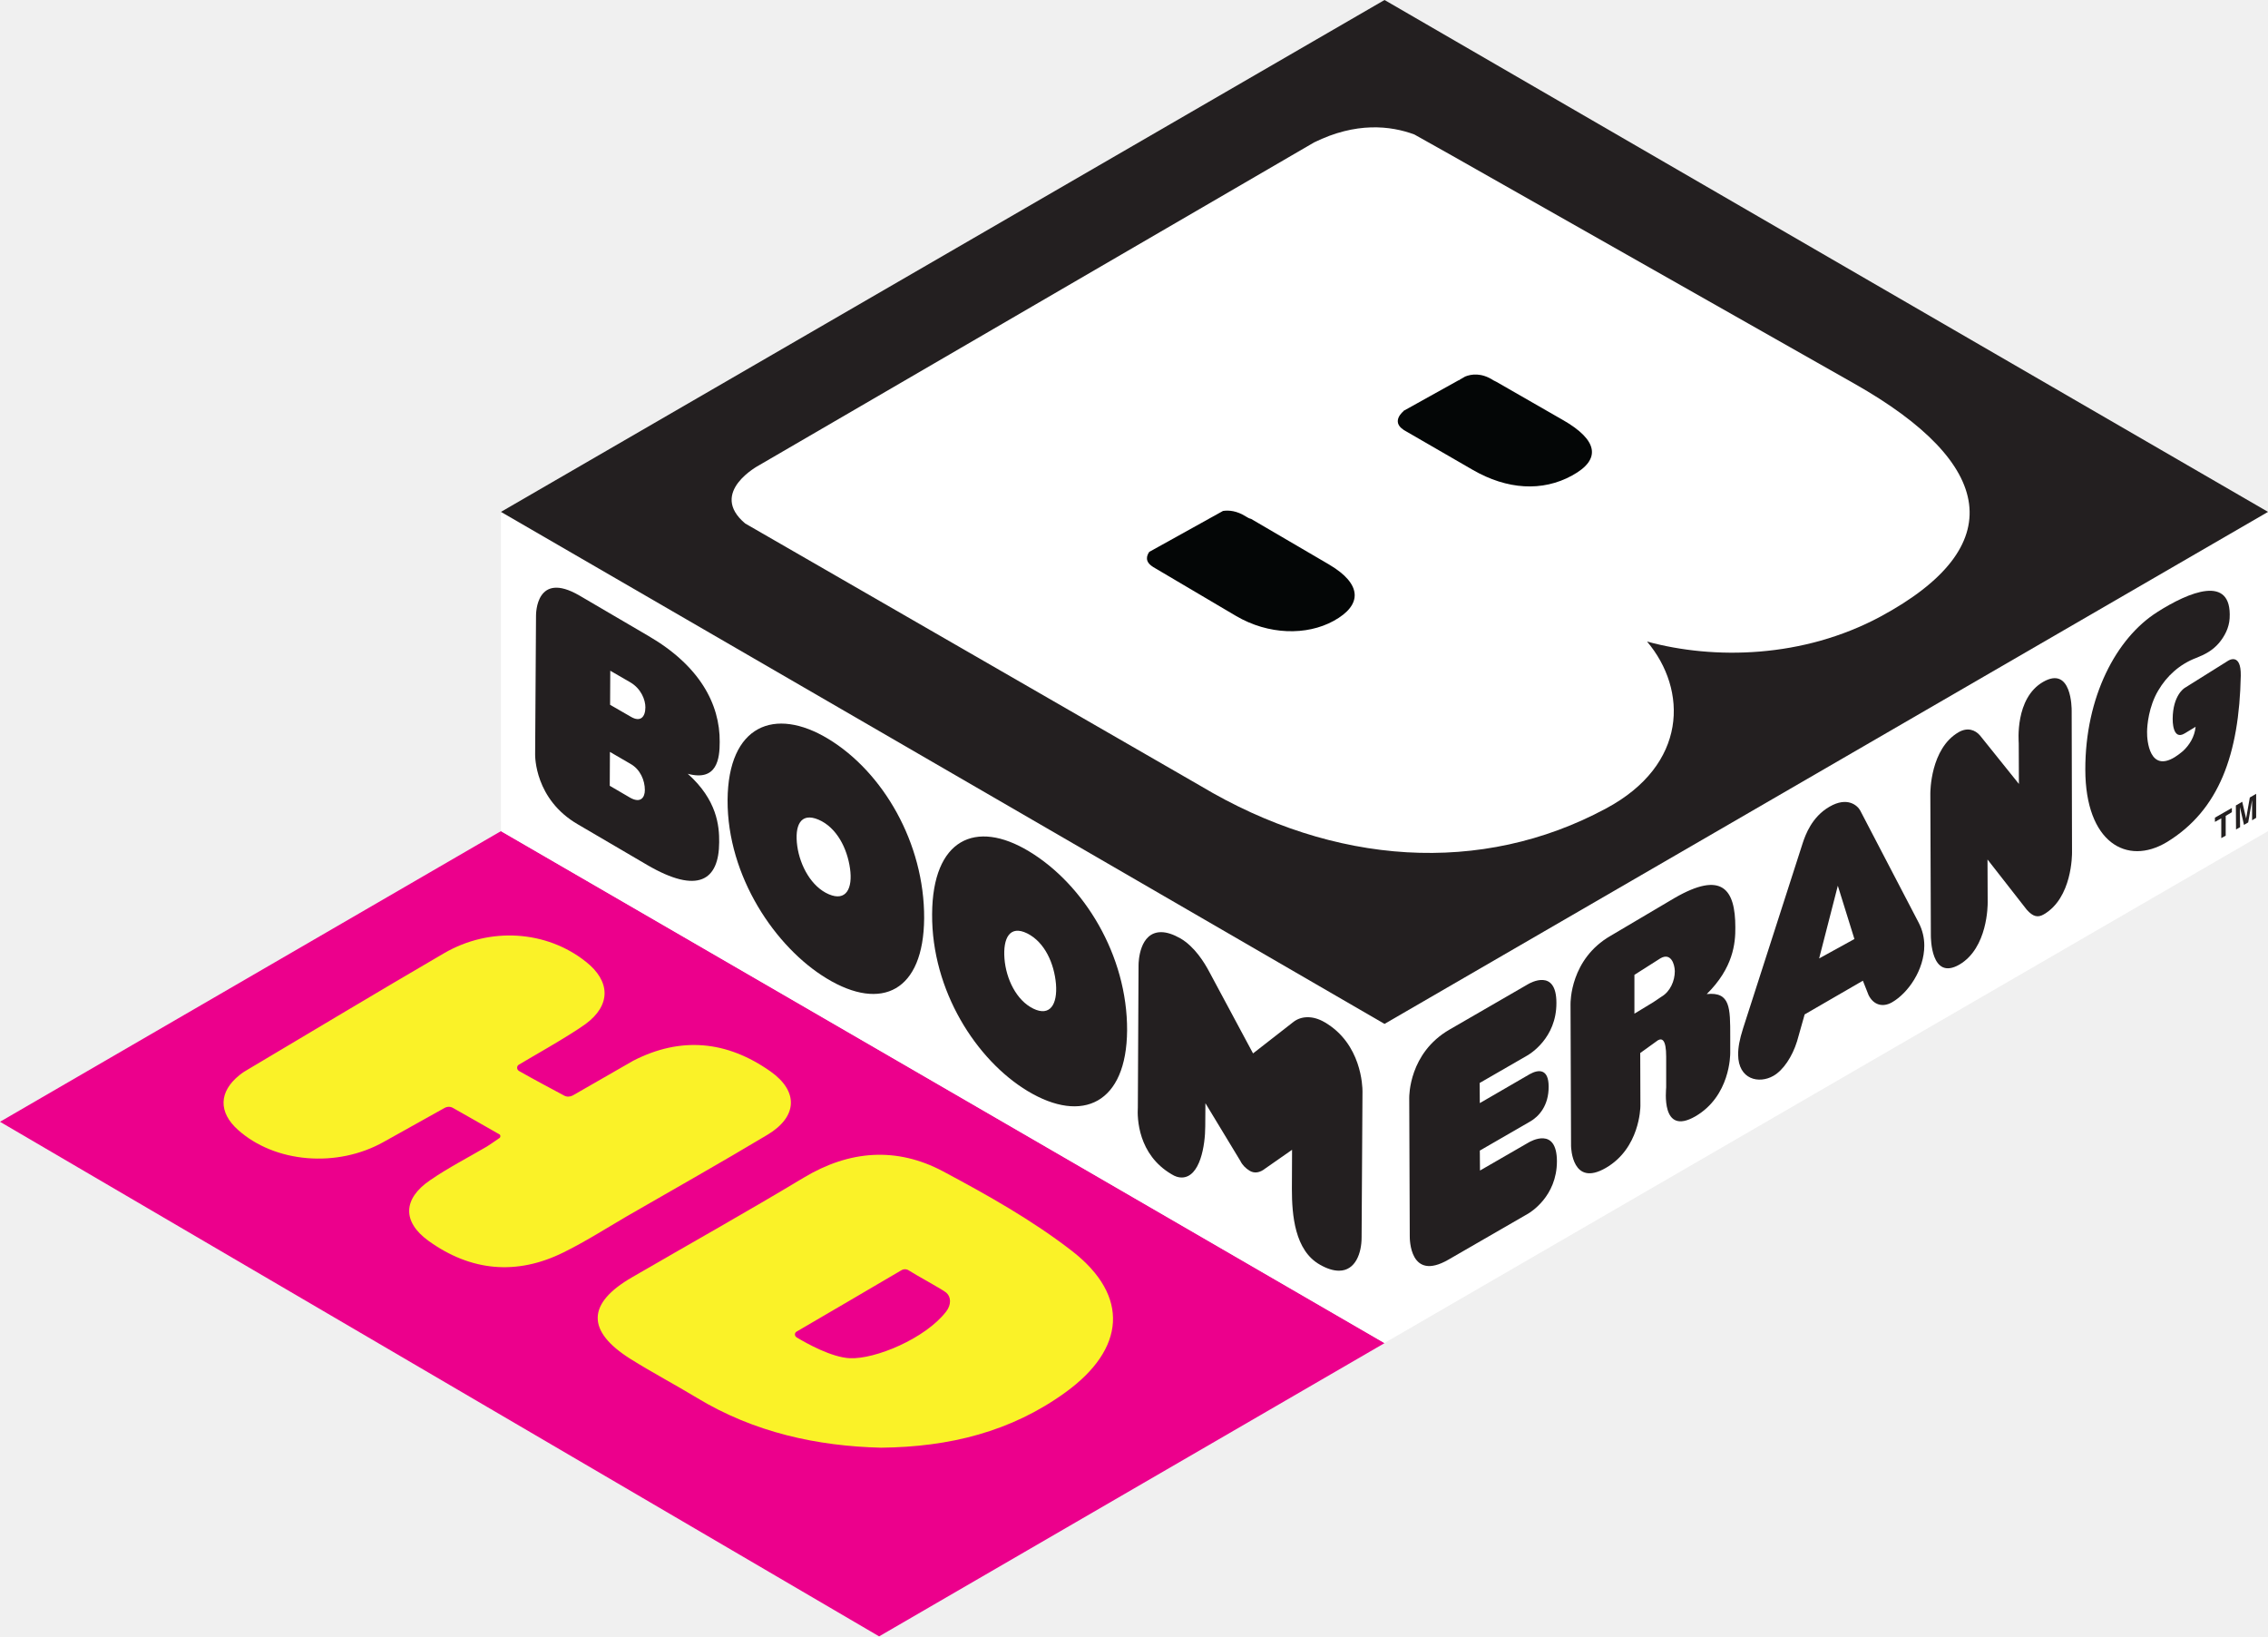
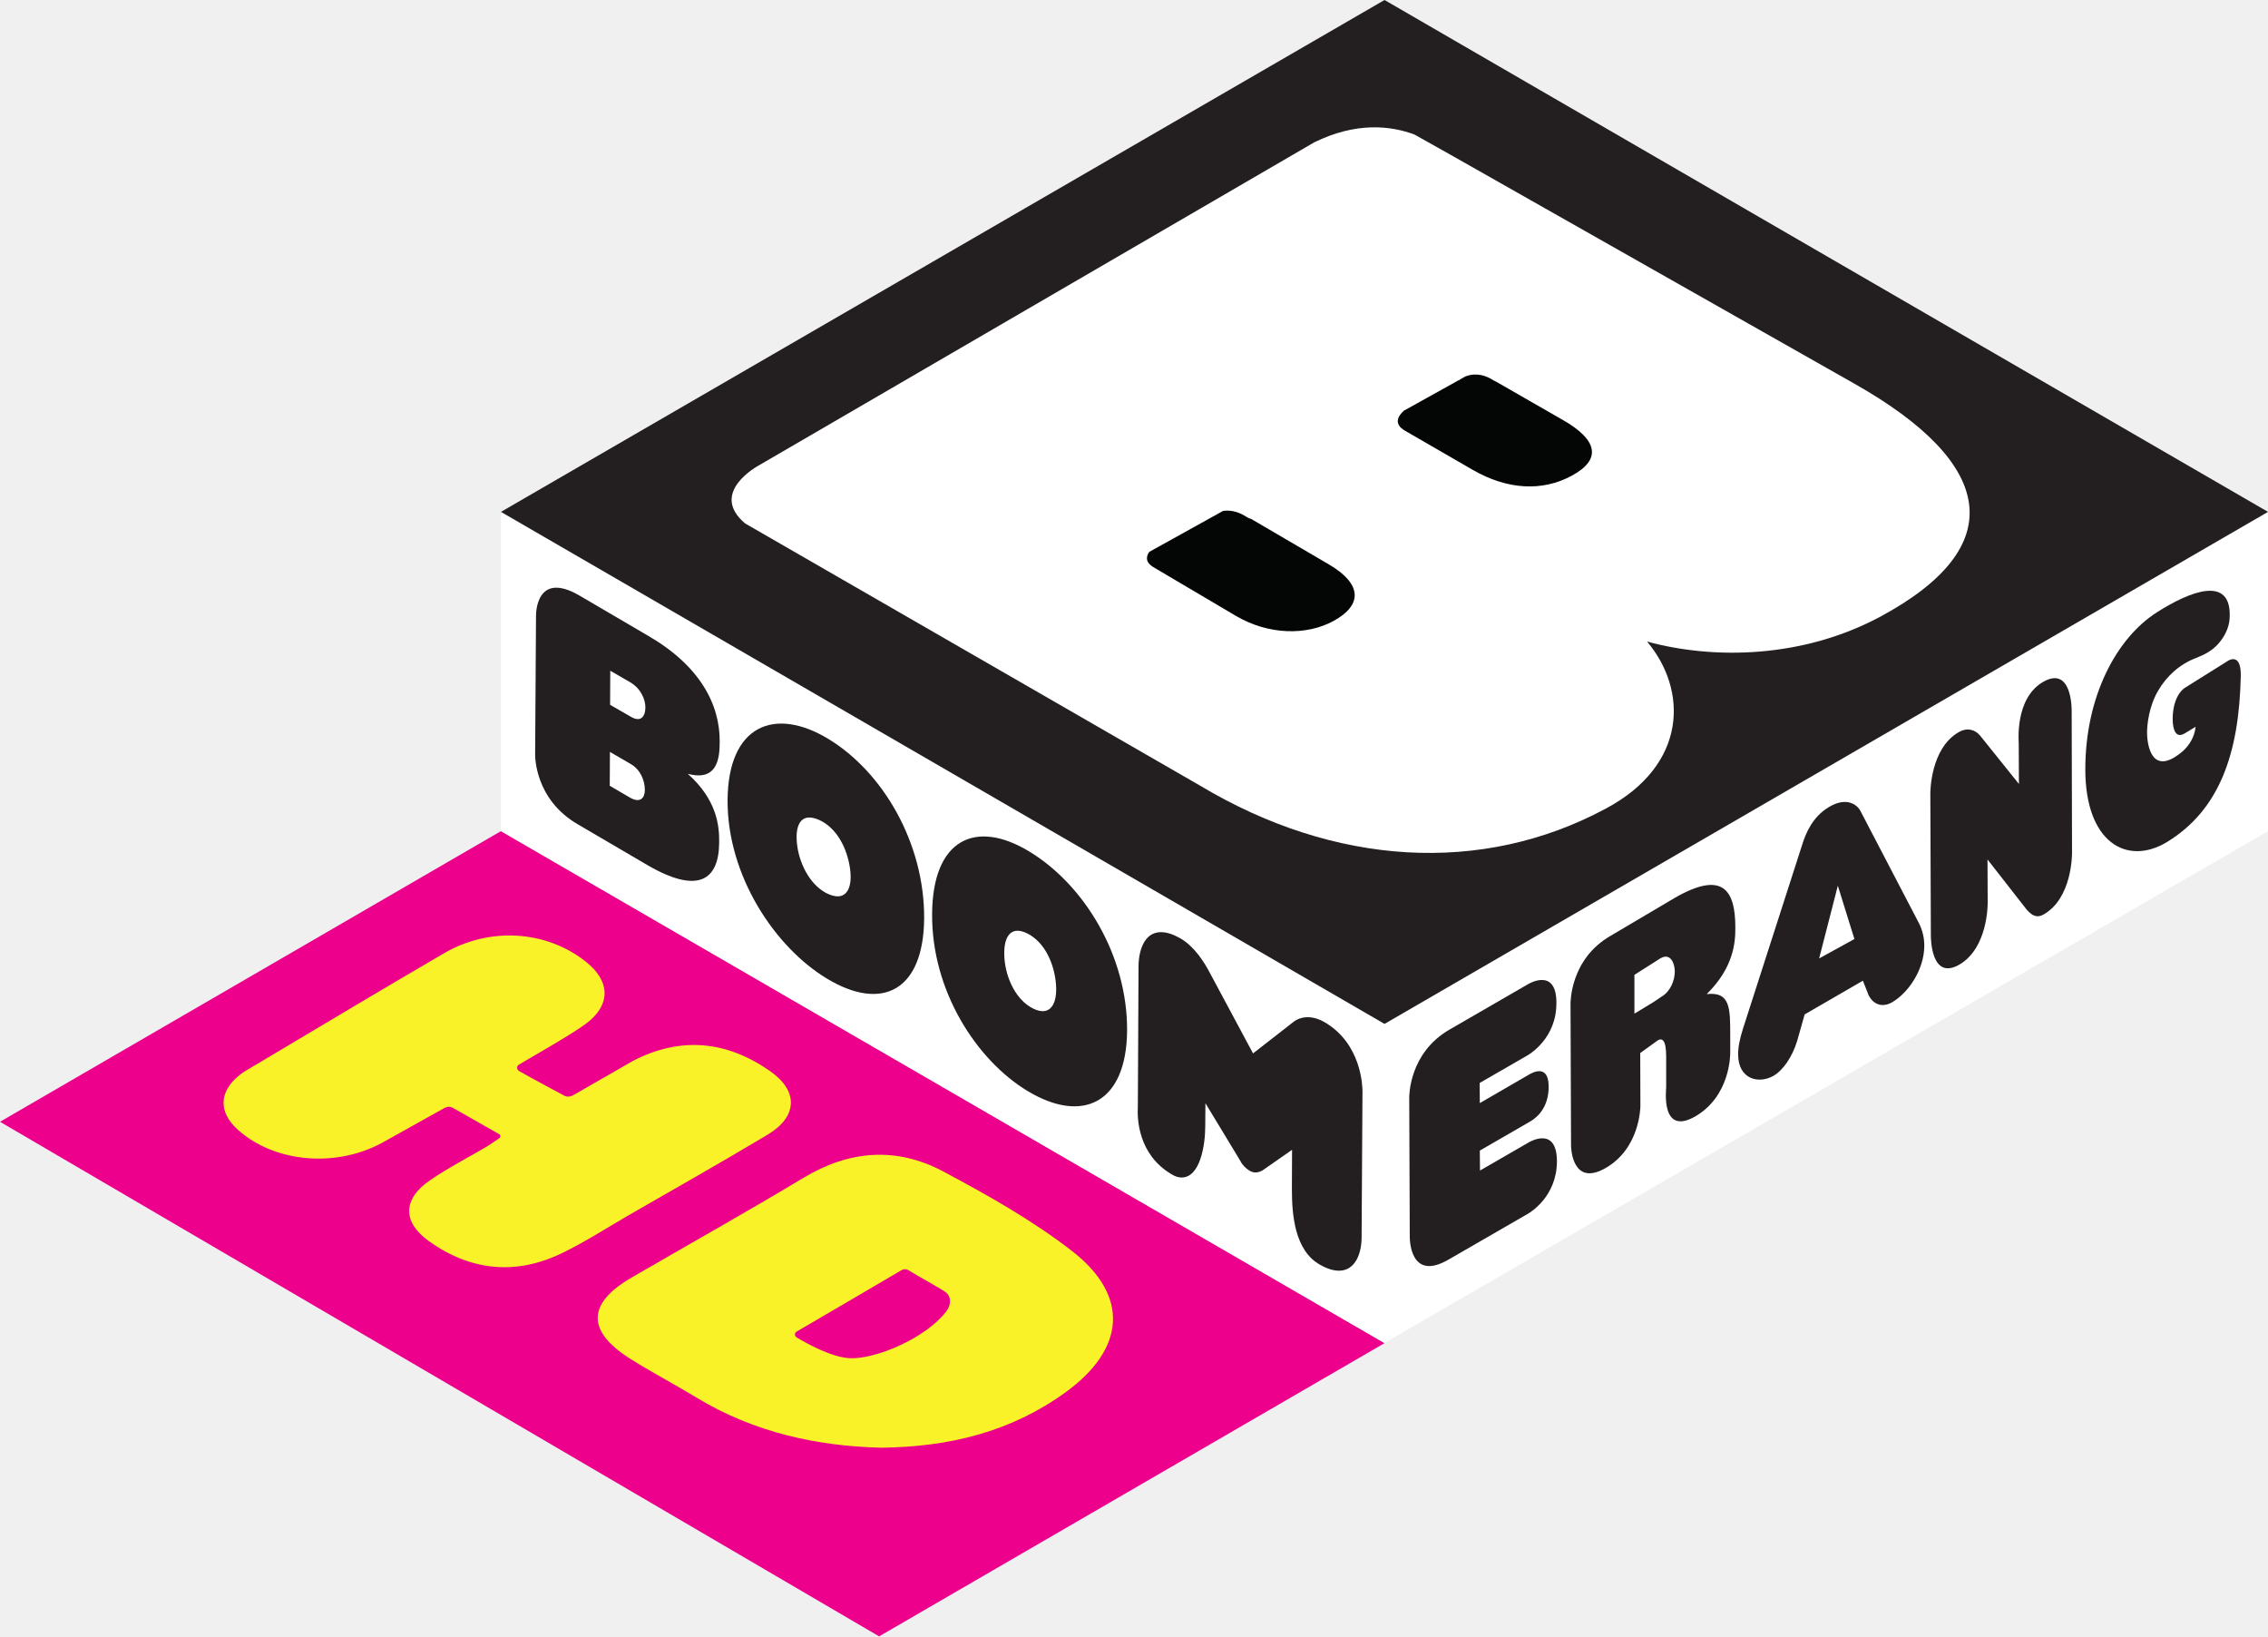
- <svg xmlns="http://www.w3.org/2000/svg" height="432.8" width="600" version="1.1" viewBox="0 0 158.75 114.512">
-   <g transform="translate(-35.529 -111.23)">
-     <path d="m35.529 189.73 61.534 36.01 35.377-20.52-61.846-35.83z" fill="#ec008c" />
-     <path d="m91.291 204.41c-0.161 0.086-0.161 0.309 0 0.408 0.716 0.432 2.446 1.396 3.718 1.457 1.766 0.086 5.286-1.371 6.744-3.261 0.383-0.494 0.346-1.05 0-1.334-0.346-0.272-1.988-1.149-2.606-1.544-0.161-0.111-0.371-0.111-0.531-0.012-1.124 0.667-5.99 3.508-7.324 4.286m5.904 8.127c-4.471-0.111-8.88-1.062-12.895-3.495-1.532-0.926-3.125-1.766-4.644-2.717-3.1-1.952-3.051-3.891 0.124-5.719 4.002-2.322 8.041-4.582 12.005-6.966 3.211-1.927 6.509-2.162 9.745-0.445 3.125 1.667 6.25 3.421 9.041 5.583 4.051 3.15 3.718 6.855-0.457 9.881-3.817 2.767-8.139 3.829-12.919 3.878" fill="#faf228" />
-     <path d="m71.839 185.74c-0.161 0.099-0.148 0.333 0.012 0.432 0.902 0.519 2.507 1.371 3.174 1.729 0.185 0.099 0.408 0.086 0.593-0.012 0.828-0.482 3.199-1.84 4.237-2.433 3.322-1.704 6.546-1.408 9.609 0.753 1.976 1.396 1.89 3.174-0.222 4.434-3.261 1.952-6.571 3.817-9.869 5.719-1.457 0.852-2.89 1.766-4.397 2.507-3.285 1.63-6.497 1.322-9.449-0.803-1.853-1.334-1.803-2.952 0.111-4.249 1.272-0.877 2.655-1.581 3.977-2.359 0.259-0.161 0.494-0.333 0.877-0.593 0.086-0.062 0.086-0.21-0.012-0.259-0.939-0.543-2.569-1.457-3.236-1.84-0.185-0.111-0.408-0.111-0.605 0-0.84 0.469-3.236 1.803-4.249 2.371-3.273 1.84-7.621 1.47-10.202-0.84-1.383-1.235-1.346-2.668 0.099-3.829 0.198-0.161 0.408-0.296 0.63-0.42 4.558-2.705 9.115-5.447 13.697-8.115 3.211-1.865 7.164-1.593 9.918 0.593 1.729 1.359 1.779 3.038-0.012 4.36-1.186 0.865-4.298 2.606-4.681 2.853" fill="#faf228" />
-     <path d="m132.44 182.88-61.846-35.82v22.331l61.842 35.818 61.842-35.818v-22.331z" fill="#fff" />
-     <g fill="#231f20">
-       <path d="m132.44 111.23 61.84 35.82-61.84 35.83-61.846-35.83z" />
-       <path d="m186.53 154.06c2.211-1.408 5.237-2.668 5.064 0.432-0.037 0.667-0.346 1.26-0.753 1.742-0.445 0.519-0.988 0.803-1.593 1.038-1.136 0.432-2.05 1.248-2.655 2.285-0.667 1.124-0.778 2.446-0.778 2.89-0.012 0.63 0.185 2.841 1.939 1.766 0.198-0.124 0.395-0.272 0.581-0.432 0.445-0.42 0.803-0.976 0.877-1.692l-0.753 0.457c-0.877 0.543-0.852-0.939-0.852-1.013 0.012-1.643 0.803-2.137 0.84-2.162l3.038-1.902c0.037-0.025 0.914-0.581 0.889 1.038-0.111 5.484-1.507 9.424-5.188 11.66-2.791 1.667-5.681 0.012-5.694-5.064-0.012-5.101 2.162-9.226 5.039-11.042" />
-       <path d="m107.85 181.81c1.186 0.581 1.704-0.309 1.593-1.717-0.124-1.433-0.778-2.927-2.013-3.545-1.223-0.605-1.704 0.333-1.593 1.766 0.111 1.408 0.828 2.915 2.013 3.495m-0.296-11.005c3.854 2.322 6.892 7.287 6.867 12.536-0.037 5.089-3.112 6.559-6.966 4.237-3.582-2.162-6.719-7.016-6.682-12.376 0.025-5.249 3.038-6.657 6.781-4.397" />
-       <path d="m128.24 182.76c-0.803-0.469-1.63-0.457-2.199 0l-2.804 2.186-3.075-5.731c-0.321-0.605-1-1.729-2.013-2.322-0.506-0.284-0.951-0.432-1.346-0.432-1.519 0-1.581 2.075-1.581 2.31l-0.049 9.943c-0.049 0.753 0 3.31 2.371 4.694 0.235 0.148 0.469 0.222 0.692 0.222 1.297 0 1.655-2.26 1.655-3.582l0.012-1.618 2.446 4.039c0.136 0.284 0.371 0.519 0.655 0.692 0.333 0.198 0.716 0.136 1.087-0.161l1.877-1.309-0.012 2.754c0 1.803 0.198 4.298 1.964 5.286 0.494 0.284 0.939 0.42 1.334 0.42 1.161 0 1.581-1.248 1.581-2.322l0.062-10.227c0-0.333-0.062-3.335-2.655-4.842" />
-       <path d="m79.69 161.39c0.667 0.395 1.013 0.012 1.013-0.667 0-0.519-0.296-1.297-1.05-1.742l-1.408-0.815-0.012 2.384 1.457 0.84m-0.086 5.644c0.766 0.445 1.062 0 1.062-0.519 0-0.679-0.321-1.445-1-1.828l-1.445-0.84-0.012 2.371 1.396 0.815m4.064-1.655c2.05 1.828 2.211 3.644 2.199 4.792-0.012 2.668-1.482 3.668-5.052 1.581l-4.829-2.828c-3.038-1.754-3.001-4.792-3.001-4.903l0.062-9.708c0-0.124 0-3.174 3.038-1.408l4.829 2.828c3.57 2.075 5.015 4.755 4.99 7.423 0 1.149-0.173 2.779-2.236 2.223" />
-       <path d="m93.545 173.81c1.21 0.519 1.68-0.408 1.482-1.803-0.198-1.42-0.939-2.878-2.211-3.421-1.26-0.531-1.68 0.42-1.482 1.853 0.198 1.396 1 2.853 2.211 3.372m-0.049-10.881c3.841 2.322 6.744 7.3 6.719 12.561-0.037 5.089-2.964 6.546-6.818 4.212-3.582-2.162-6.966-7.139-6.941-12.487 0.037-5.249 3.298-6.546 7.04-4.286" />
-       <path d="m172.62 162.47c0.618-0.358 1.161-0.173 1.507 0.235l2.717 3.384-0.012-2.841c0-0.111-0.284-3.15 1.704-4.298 2.013-1.161 2.001 1.89 2.001 2.001l0.025 9.93c0 0.148 0.012 3.187-1.976 4.335-0.42 0.247-0.766 0.161-1.198-0.333l-2.742-3.508 0.012 3.026c0 0.136 0.012 3.174-1.989 4.335-1.988 1.136-1.988-1.902-1.988-2.038l-0.037-9.93c0-0.111 0-3.15 1.976-4.298" />
-       <path d="m142.47 180.11c0.161-0.099 2.001-1.136 2.001 1.297 0.012 2.495-1.902 3.594-1.989 3.656l-3.384 1.952 0.012 1.408 3.495-2.026c0.618-0.346 1.322-0.383 1.322 0.865 0.012 1.346-0.692 2.112-1.309 2.458l-3.508 2.026 0.012 1.396 3.384-1.952c0.161-0.099 1.989-1.136 2.001 1.297 0 2.495-1.902 3.594-1.989 3.656l-5.607 3.236c-2.717 1.569-2.705-1.482-2.705-1.63l-0.037-9.683c0-0.124-0.025-3.15 2.828-4.792z" />
-       <path d="m162.86 178.3 2.47-1.359-1.161-3.73-1.309 5.089m6.966-2.507c0.272 0.519 0.395 1.075 0.395 1.606 0 1.704-1.136 3.322-2.248 3.965-0.679 0.395-1.322 0.173-1.655-0.506l-0.395-1-4.076 2.359-0.531 1.877c-0.333 1.075-0.963 2.026-1.655 2.421-1.013 0.581-2.458 0.259-2.47-1.482 0-0.519 0.099-1.062 0.346-1.84l4.175-12.969c0.185-0.556 0.63-1.828 1.877-2.544 1.26-0.729 1.964-0.074 2.149 0.272z" />
+ <svg xmlns="http://www.w3.org/2000/svg" height="432.8" width="600" version="1.1" viewBox="0 0 158.75 114.512" id="svg46">
+   <defs id="defs50" />
+   <g transform="translate(-35.529 -111.23)" id="g44">
+     <path d="m35.529 189.73 61.534 36.01 35.377-20.52-61.846-35.83z" fill="#ec008c" id="path2" />
+     <path d="m91.291 204.41c-0.161 0.086-0.161 0.309 0 0.408 0.716 0.432 2.446 1.396 3.718 1.457 1.766 0.086 5.286-1.371 6.744-3.261 0.383-0.494 0.346-1.05 0-1.334-0.346-0.272-1.988-1.149-2.606-1.544-0.161-0.111-0.371-0.111-0.531-0.012-1.124 0.667-5.99 3.508-7.324 4.286m5.904 8.127c-4.471-0.111-8.88-1.062-12.895-3.495-1.532-0.926-3.125-1.766-4.644-2.717-3.1-1.952-3.051-3.891 0.124-5.719 4.002-2.322 8.041-4.582 12.005-6.966 3.211-1.927 6.509-2.162 9.745-0.445 3.125 1.667 6.25 3.421 9.041 5.583 4.051 3.15 3.718 6.855-0.457 9.881-3.817 2.767-8.139 3.829-12.919 3.878" fill="#faf228" id="path4" />
+     <path d="m71.839 185.74c-0.161 0.099-0.148 0.333 0.012 0.432 0.902 0.519 2.507 1.371 3.174 1.729 0.185 0.099 0.408 0.086 0.593-0.012 0.828-0.482 3.199-1.84 4.237-2.433 3.322-1.704 6.546-1.408 9.609 0.753 1.976 1.396 1.89 3.174-0.222 4.434-3.261 1.952-6.571 3.817-9.869 5.719-1.457 0.852-2.89 1.766-4.397 2.507-3.285 1.63-6.497 1.322-9.449-0.803-1.853-1.334-1.803-2.952 0.111-4.249 1.272-0.877 2.655-1.581 3.977-2.359 0.259-0.161 0.494-0.333 0.877-0.593 0.086-0.062 0.086-0.21-0.012-0.259-0.939-0.543-2.569-1.457-3.236-1.84-0.185-0.111-0.408-0.111-0.605 0-0.84 0.469-3.236 1.803-4.249 2.371-3.273 1.84-7.621 1.47-10.202-0.84-1.383-1.235-1.346-2.668 0.099-3.829 0.198-0.161 0.408-0.296 0.63-0.42 4.558-2.705 9.115-5.447 13.697-8.115 3.211-1.865 7.164-1.593 9.918 0.593 1.729 1.359 1.779 3.038-0.012 4.36-1.186 0.865-4.298 2.606-4.681 2.853" fill="#faf228" id="path6" />
+     <path d="m132.44 182.88-61.846-35.82v22.331l61.842 35.818 61.842-35.818v-22.331z" fill="#fff" id="path8" />
+     <g fill="#231f20" id="g28">
+       <path d="m132.44 111.23 61.84 35.82-61.84 35.83-61.846-35.83z" id="path10" />
+       <path d="m186.53 154.06c2.211-1.408 5.237-2.668 5.064 0.432-0.037 0.667-0.346 1.26-0.753 1.742-0.445 0.519-0.988 0.803-1.593 1.038-1.136 0.432-2.05 1.248-2.655 2.285-0.667 1.124-0.778 2.446-0.778 2.89-0.012 0.63 0.185 2.841 1.939 1.766 0.198-0.124 0.395-0.272 0.581-0.432 0.445-0.42 0.803-0.976 0.877-1.692l-0.753 0.457c-0.877 0.543-0.852-0.939-0.852-1.013 0.012-1.643 0.803-2.137 0.84-2.162l3.038-1.902c0.037-0.025 0.914-0.581 0.889 1.038-0.111 5.484-1.507 9.424-5.188 11.66-2.791 1.667-5.681 0.012-5.694-5.064-0.012-5.101 2.162-9.226 5.039-11.042" id="path12" />
+       <path d="m107.85 181.81c1.186 0.581 1.704-0.309 1.593-1.717-0.124-1.433-0.778-2.927-2.013-3.545-1.223-0.605-1.704 0.333-1.593 1.766 0.111 1.408 0.828 2.915 2.013 3.495m-0.296-11.005c3.854 2.322 6.892 7.287 6.867 12.536-0.037 5.089-3.112 6.559-6.966 4.237-3.582-2.162-6.719-7.016-6.682-12.376 0.025-5.249 3.038-6.657 6.781-4.397" id="path14" />
+       <path d="m128.24 182.76c-0.803-0.469-1.63-0.457-2.199 0l-2.804 2.186-3.075-5.731c-0.321-0.605-1-1.729-2.013-2.322-0.506-0.284-0.951-0.432-1.346-0.432-1.519 0-1.581 2.075-1.581 2.31l-0.049 9.943c-0.049 0.753 0 3.31 2.371 4.694 0.235 0.148 0.469 0.222 0.692 0.222 1.297 0 1.655-2.26 1.655-3.582l0.012-1.618 2.446 4.039c0.136 0.284 0.371 0.519 0.655 0.692 0.333 0.198 0.716 0.136 1.087-0.161l1.877-1.309-0.012 2.754c0 1.803 0.198 4.298 1.964 5.286 0.494 0.284 0.939 0.42 1.334 0.42 1.161 0 1.581-1.248 1.581-2.322l0.062-10.227c0-0.333-0.062-3.335-2.655-4.842" id="path16" />
+       <path d="m79.69 161.39c0.667 0.395 1.013 0.012 1.013-0.667 0-0.519-0.296-1.297-1.05-1.742l-1.408-0.815-0.012 2.384 1.457 0.84m-0.086 5.644c0.766 0.445 1.062 0 1.062-0.519 0-0.679-0.321-1.445-1-1.828l-1.445-0.84-0.012 2.371 1.396 0.815m4.064-1.655c2.05 1.828 2.211 3.644 2.199 4.792-0.012 2.668-1.482 3.668-5.052 1.581l-4.829-2.828c-3.038-1.754-3.001-4.792-3.001-4.903l0.062-9.708c0-0.124 0-3.174 3.038-1.408l4.829 2.828c3.57 2.075 5.015 4.755 4.99 7.423 0 1.149-0.173 2.779-2.236 2.223" id="path18" />
+       <path d="m93.545 173.81c1.21 0.519 1.68-0.408 1.482-1.803-0.198-1.42-0.939-2.878-2.211-3.421-1.26-0.531-1.68 0.42-1.482 1.853 0.198 1.396 1 2.853 2.211 3.372m-0.049-10.881c3.841 2.322 6.744 7.3 6.719 12.561-0.037 5.089-2.964 6.546-6.818 4.212-3.582-2.162-6.966-7.139-6.941-12.487 0.037-5.249 3.298-6.546 7.04-4.286" id="path20" />
+       <path d="m172.62 162.47c0.618-0.358 1.161-0.173 1.507 0.235l2.717 3.384-0.012-2.841c0-0.111-0.284-3.15 1.704-4.298 2.013-1.161 2.001 1.89 2.001 2.001l0.025 9.93c0 0.148 0.012 3.187-1.976 4.335-0.42 0.247-0.766 0.161-1.198-0.333l-2.742-3.508 0.012 3.026c0 0.136 0.012 3.174-1.989 4.335-1.988 1.136-1.988-1.902-1.988-2.038l-0.037-9.93c0-0.111 0-3.15 1.976-4.298" id="path22" />
+       <path d="m142.47 180.11c0.161-0.099 2.001-1.136 2.001 1.297 0.012 2.495-1.902 3.594-1.989 3.656l-3.384 1.952 0.012 1.408 3.495-2.026c0.618-0.346 1.322-0.383 1.322 0.865 0.012 1.346-0.692 2.112-1.309 2.458l-3.508 2.026 0.012 1.396 3.384-1.952c0.161-0.099 1.989-1.136 2.001 1.297 0 2.495-1.902 3.594-1.989 3.656l-5.607 3.236c-2.717 1.569-2.705-1.482-2.705-1.63l-0.037-9.683c0-0.124-0.025-3.15 2.828-4.792z" id="path24" />
+       <path d="m162.86 178.3 2.47-1.359-1.161-3.73-1.309 5.089m6.966-2.507c0.272 0.519 0.395 1.075 0.395 1.606 0 1.704-1.136 3.322-2.248 3.965-0.679 0.395-1.322 0.173-1.655-0.506l-0.395-1-4.076 2.359-0.531 1.877c-0.333 1.075-0.963 2.026-1.655 2.421-1.013 0.581-2.458 0.259-2.47-1.482 0-0.519 0.099-1.062 0.346-1.84l4.175-12.969c0.185-0.556 0.63-1.828 1.877-2.544 1.26-0.729 1.964-0.074 2.149 0.272z" id="path26" />
    </g>
-     <path d="m165.33 138.08-28.161-15.958-2.643-1.482c-1.667-0.618-4.088-0.889-7.016 0.556l-38.845 22.59s-3.582 1.89-0.976 4.076l31.854 18.354c9.375 5.607 19.688 6.274 28.395 1.593 5.731-3.063 5.731-8.3 2.878-11.684 4.706 1.284 10.918 1.161 16.328-1.742 9.091-4.891 8.078-10.708-1.816-16.304" fill="#fff" />
-     <path d="m144.94 140.63-4.669-2.68c-0.062-0.025-0.124-0.062-0.198-0.099-0.852-0.556-1.556-0.445-1.988-0.272l-0.383 0.222c-0.037 0.025-0.062 0.049-0.062 0.049l-0.012-0.012-3.866 2.149 0.012 0.012s-0.914 0.716 0 1.309l0.012 0.012 4.829 2.791c2.396 1.383 4.866 1.544 6.954 0.395 2.087-1.136 1.779-2.495-0.63-3.878" fill="#040606" />
-     <path d="m128.57 150.74-5.472-3.199c-0.111-0.025-0.222-0.074-0.371-0.173-0.63-0.395-1.173-0.445-1.593-0.383l-5.163 2.865c-0.185 0.272-0.321 0.679 0.247 1.038 0 0 0 0.012 0.012 0.012l5.817 3.434c2.273 1.334 4.941 1.383 6.83 0.346 2.05-1.124 1.976-2.594-0.309-3.94" fill="#040606" />
-     <g fill="#231f20">
-       <path d="m151.82 180.98c0.618-0.358 0.939-1.112 0.939-1.791-0.012-0.519-0.284-1.309-1-0.902l-1.828 1.161v2.717l1.322-0.803m3.742-0.568c1.655-0.173 1.643 0.976 1.643 2.964v1.149c0 0.148 0 3.026-2.446 4.446-2.433 1.396-2.038-1.89-2.038-2.026v-2.149c0-1.223-0.296-1.309-0.581-1.149l-1.235 0.889 0.012 3.693c0 0.148-0.049 2.977-2.421 4.348-2.347 1.359-2.433-1.396-2.433-1.544l-0.037-9.918c0-0.124-0.025-3.15 2.804-4.78l4.471-2.643c3.335-1.927 4.261-0.618 4.261 2.05 0.012 1.112-0.148 2.841-2.001 4.669" />
-       <path d="m191.75 167.77v0.296l-0.432 0.259v1.383l-0.309 0.173v-1.383l-0.445 0.247v-0.296z" />
-       <path d="m193.45 166.78v1.68l-0.284 0.173v-1.149-0.136-0.136l-0.272 1.569-0.296 0.173-0.284-1.248v0.136 0.136l0.012 1.136-0.284 0.161-0.012-1.68 0.445-0.259 0.272 1.173 0.259-1.47z" />
+     <path d="m165.33 138.08-28.161-15.958-2.643-1.482c-1.667-0.618-4.088-0.889-7.016 0.556l-38.845 22.59s-3.582 1.89-0.976 4.076l31.854 18.354c9.375 5.607 19.688 6.274 28.395 1.593 5.731-3.063 5.731-8.3 2.878-11.684 4.706 1.284 10.918 1.161 16.328-1.742 9.091-4.891 8.078-10.708-1.816-16.304" fill="#fff" id="path30" />
+     <path d="m144.94 140.63-4.669-2.68c-0.062-0.025-0.124-0.062-0.198-0.099-0.852-0.556-1.556-0.445-1.988-0.272l-0.383 0.222c-0.037 0.025-0.062 0.049-0.062 0.049l-0.012-0.012-3.866 2.149 0.012 0.012s-0.914 0.716 0 1.309l0.012 0.012 4.829 2.791c2.396 1.383 4.866 1.544 6.954 0.395 2.087-1.136 1.779-2.495-0.63-3.878" fill="#040606" id="path32" />
+     <path d="m128.57 150.74-5.472-3.199c-0.111-0.025-0.222-0.074-0.371-0.173-0.63-0.395-1.173-0.445-1.593-0.383l-5.163 2.865c-0.185 0.272-0.321 0.679 0.247 1.038 0 0 0 0.012 0.012 0.012l5.817 3.434c2.273 1.334 4.941 1.383 6.83 0.346 2.05-1.124 1.976-2.594-0.309-3.94" fill="#040606" id="path34" />
+     <g fill="#231f20" id="g42">
+       <path d="m151.82 180.98c0.618-0.358 0.939-1.112 0.939-1.791-0.012-0.519-0.284-1.309-1-0.902l-1.828 1.161v2.717l1.322-0.803m3.742-0.568c1.655-0.173 1.643 0.976 1.643 2.964v1.149c0 0.148 0 3.026-2.446 4.446-2.433 1.396-2.038-1.89-2.038-2.026v-2.149c0-1.223-0.296-1.309-0.581-1.149l-1.235 0.889 0.012 3.693c0 0.148-0.049 2.977-2.421 4.348-2.347 1.359-2.433-1.396-2.433-1.544l-0.037-9.918c0-0.124-0.025-3.15 2.804-4.78l4.471-2.643c3.335-1.927 4.261-0.618 4.261 2.05 0.012 1.112-0.148 2.841-2.001 4.669" id="path36" />
    </g>
  </g>
</svg>
